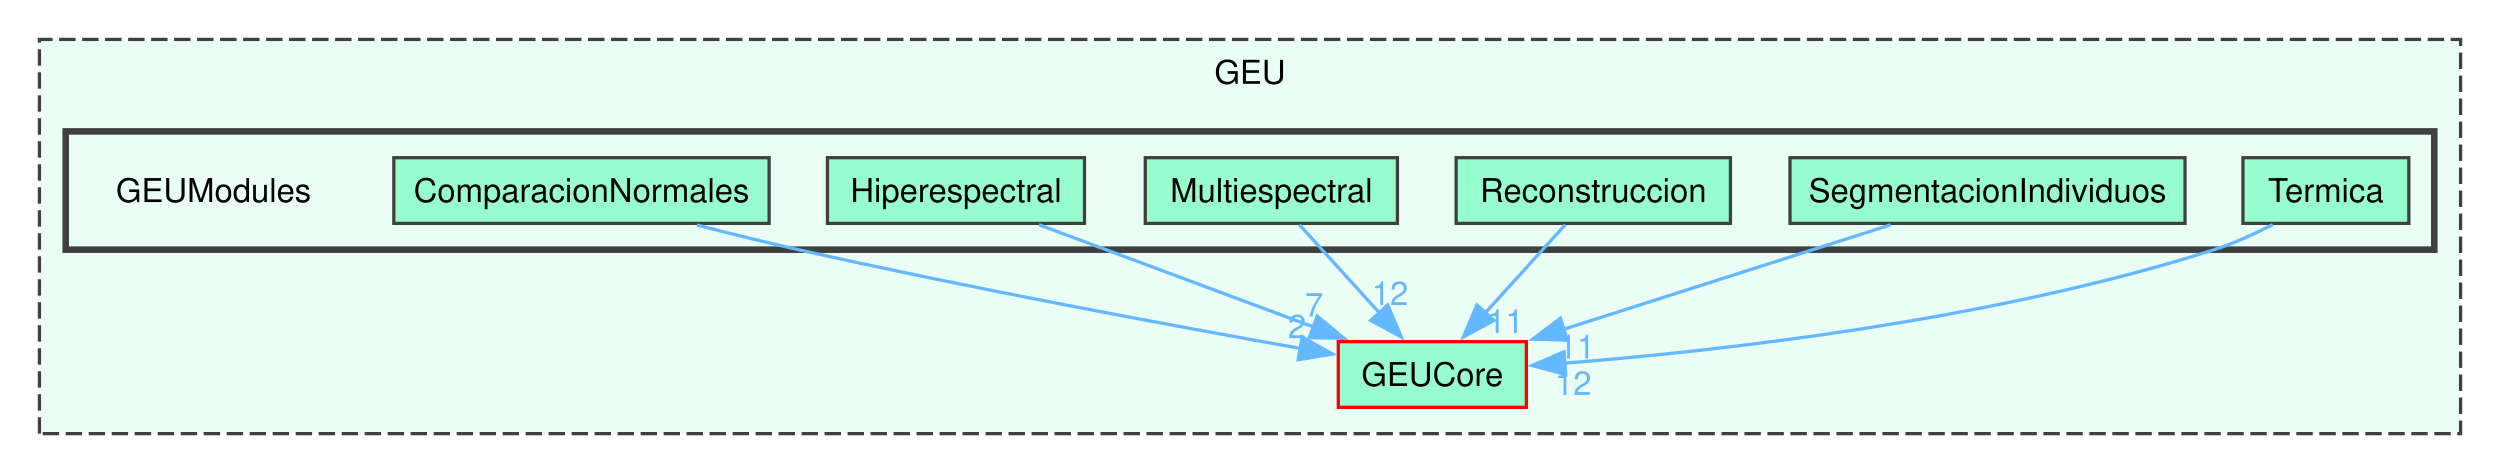
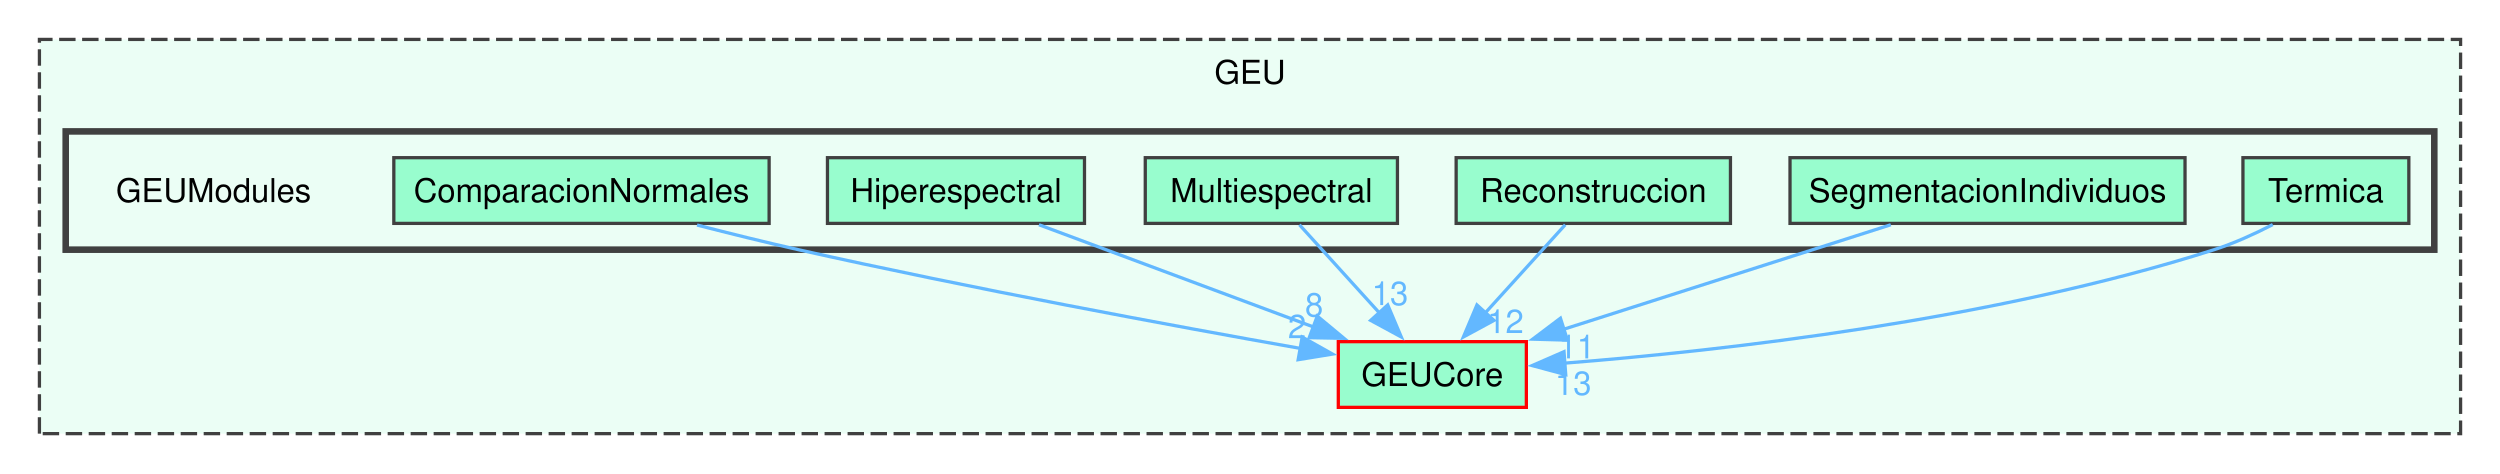
<svg xmlns="http://www.w3.org/2000/svg" xmlns:xlink="http://www.w3.org/1999/xlink" width="761pt" height="144pt" viewBox="0.00 0.00 761.00 144.00">
  <g id="graph0" class="graph" transform="scale(1 1) rotate(0) translate(4 140)">
    <g id="clust1" class="cluster">
      <g id="a_clust1">
        <a xlink:href="dir_a85d0d78e2eb84ff9365cb4c4d12fb89.html" target="_top" xlink:title="GEU">
          <polygon fill="#ebfef5" stroke="#404040" stroke-dasharray="5,2" points="8,-8 8,-128 745,-128 745,-8 8,-8" />
          <text text-anchor="middle" x="376.5" y="-114.5" font-family="Helvetica,sans-Serif" font-size="10.00">GEU</text>
        </a>
      </g>
    </g>
    <g id="clust2" class="cluster">
      <g id="a_clust2">
        <a xlink:href="dir_70e1bd6aad29eaa9efcef7cf630be9eb.html" target="_top">
          <polygon fill="#ebfef5" stroke="#404040" stroke-width="2" points="16,-64 16,-100 737,-100 737,-64 16,-64" />
        </a>
      </g>
    </g>
    <g id="node1" class="node">
      <g id="a_node1">
        <a xlink:href="dir_27e7292ccf631aad9354b9464cb90a84.html" target="_top" xlink:title="GEUCore">
          <polygon fill="#98fdce" stroke="red" points="460.62,-36 403.38,-36 403.38,-16 460.62,-16 460.62,-36" />
          <text text-anchor="middle" x="432" y="-22.5" font-family="Helvetica,sans-Serif" font-size="10.00">GEUCore</text>
        </a>
      </g>
    </g>
    <g id="node2" class="node">
      <text text-anchor="middle" x="61" y="-78.5" font-family="Helvetica,sans-Serif" font-size="10.00">GEUModules</text>
    </g>
    <g id="node3" class="node">
      <g id="a_node3">
        <a xlink:href="dir_0129ba3f32007c239cd60995d242a57e.html" target="_top" xlink:title="ComparacionNormales">
          <polygon fill="#98fdce" stroke="#404040" points="230.12,-92 115.88,-92 115.88,-72 230.12,-72 230.12,-92" />
          <text text-anchor="middle" x="173" y="-78.5" font-family="Helvetica,sans-Serif" font-size="10.00">ComparacionNormales</text>
        </a>
      </g>
    </g>
    <g id="edge1" class="edge">
      <g id="a_edge1">
        <a xlink:href="dir_000002_000013.html" target="_top">
          <path fill="none" stroke="#63b8ff" d="M208.18,-71.5C218.12,-68.94 228.96,-66.25 239,-64 291.61,-52.19 352.81,-40.87 391.95,-33.92" />
          <polygon fill="#63b8ff" stroke="#63b8ff" points="392.38,-37.4 401.62,-32.22 391.16,-30.51 392.38,-37.4" />
        </a>
      </g>
      <g id="a_edge1-headlabel">
        <a xlink:href="dir_000002_000013.html" target="_top" xlink:title="2">
          <text text-anchor="middle" x="390.82" y="-37.06" font-family="Helvetica,sans-Serif" font-size="10.00" fill="#63b8ff">2</text>
        </a>
      </g>
    </g>
    <g id="node4" class="node">
      <g id="a_node4">
        <a xlink:href="dir_86b37628ca0b061e7a196be0ad48b8b4.html" target="_top" xlink:title="Hiperespectral">
          <polygon fill="#98fdce" stroke="#404040" points="326.12,-92 247.88,-92 247.88,-72 326.12,-72 326.12,-92" />
          <text text-anchor="middle" x="287" y="-78.5" font-family="Helvetica,sans-Serif" font-size="10.00">Hiperespectral</text>
        </a>
      </g>
    </g>
    <g id="edge2" class="edge">
      <g id="a_edge2">
        <a xlink:href="dir_000016_000013.html" target="_top">
          <path fill="none" stroke="#63b8ff" d="M312.26,-71.59C335.4,-62.97 369.92,-50.12 395.96,-40.42" />
          <polygon fill="#63b8ff" stroke="#63b8ff" points="396.98,-43.78 405.13,-37.01 394.53,-37.22 396.98,-43.78" />
        </a>
      </g>
      <g id="a_edge2-headlabel">
-         <a xlink:href="dir_000016_000013.html" target="_top" xlink:title="7">
-           <text text-anchor="middle" x="396.02" y="-43.66" font-family="Helvetica,sans-Serif" font-size="10.00" fill="#63b8ff">7</text>
+         <a xlink:href="dir_000016_000013.html" target="_top" xlink:title="8">
+           <text text-anchor="middle" x="396.02" y="-43.66" font-family="Helvetica,sans-Serif" font-size="10.00" fill="#63b8ff">8</text>
        </a>
      </g>
    </g>
    <g id="node5" class="node">
      <g id="a_node5">
        <a xlink:href="dir_604952758cc987df994525f86194e033.html" target="_top" xlink:title="Multiespectral">
          <polygon fill="#98fdce" stroke="#404040" points="421.38,-92 344.62,-92 344.62,-72 421.38,-72 421.38,-92" />
          <text text-anchor="middle" x="383" y="-78.5" font-family="Helvetica,sans-Serif" font-size="10.00">Multiespectral</text>
        </a>
      </g>
    </g>
    <g id="edge3" class="edge">
      <g id="a_edge3">
        <a xlink:href="dir_000022_000013.html" target="_top">
          <path fill="none" stroke="#63b8ff" d="M391.54,-71.59C398.28,-64.16 407.89,-53.58 416.04,-44.58" />
          <polygon fill="#63b8ff" stroke="#63b8ff" points="418.42,-47.18 422.55,-37.42 413.23,-42.47 418.42,-47.18" />
        </a>
      </g>
      <g id="a_edge3-headlabel">
-         <a xlink:href="dir_000022_000013.html" target="_top" xlink:title="12">
-           <text text-anchor="middle" x="419.12" y="-47.13" font-family="Helvetica,sans-Serif" font-size="10.00" fill="#63b8ff">12</text>
+         <a xlink:href="dir_000022_000013.html" target="_top" xlink:title="13">
+           <text text-anchor="middle" x="419.12" y="-47.13" font-family="Helvetica,sans-Serif" font-size="10.00" fill="#63b8ff">13</text>
        </a>
      </g>
    </g>
    <g id="node6" class="node">
      <g id="a_node6">
        <a xlink:href="dir_ab3852577ff19ca34a462b36a64867c4.html" target="_top" xlink:title="Reconstruccion">
          <polygon fill="#98fdce" stroke="#404040" points="522.75,-92 439.25,-92 439.25,-72 522.75,-72 522.75,-92" />
          <text text-anchor="middle" x="481" y="-78.5" font-family="Helvetica,sans-Serif" font-size="10.00">Reconstruccion</text>
        </a>
      </g>
    </g>
    <g id="edge4" class="edge">
      <g id="a_edge4">
        <a xlink:href="dir_000026_000013.html" target="_top">
          <path fill="none" stroke="#63b8ff" d="M472.46,-71.59C465.72,-64.16 456.11,-53.58 447.96,-44.58" />
          <polygon fill="#63b8ff" stroke="#63b8ff" points="450.77,-42.47 441.45,-37.42 445.58,-47.18 450.77,-42.47" />
        </a>
      </g>
      <g id="a_edge4-headlabel">
-         <a xlink:href="dir_000026_000013.html" target="_top" xlink:title="11">
-           <text text-anchor="middle" x="454.27" y="-38.61" font-family="Helvetica,sans-Serif" font-size="10.00" fill="#63b8ff">11</text>
+         <a xlink:href="dir_000026_000013.html" target="_top" xlink:title="12">
+           <text text-anchor="middle" x="454.27" y="-38.61" font-family="Helvetica,sans-Serif" font-size="10.00" fill="#63b8ff">12</text>
        </a>
      </g>
    </g>
    <g id="node7" class="node">
      <g id="a_node7">
        <a xlink:href="dir_f7c8e4a992185da6f82f0cffbd04253f.html" target="_top" xlink:title="SegmentacionIndividuos">
          <polygon fill="#98fdce" stroke="#404040" points="661.12,-92 540.88,-92 540.88,-72 661.12,-72 661.12,-92" />
          <text text-anchor="middle" x="601" y="-78.5" font-family="Helvetica,sans-Serif" font-size="10.00">SegmentacionIndividuos</text>
        </a>
      </g>
    </g>
    <g id="edge5" class="edge">
      <g id="a_edge5">
        <a xlink:href="dir_000027_000013.html" target="_top">
          <path fill="none" stroke="#63b8ff" d="M571.56,-71.59C543.94,-62.77 502.4,-49.5 471.82,-39.72" />
          <polygon fill="#63b8ff" stroke="#63b8ff" points="473.13,-36.47 462.54,-36.76 471,-43.14 473.13,-36.47" />
        </a>
      </g>
      <g id="a_edge5-headlabel">
        <a xlink:href="dir_000027_000013.html" target="_top" xlink:title="11">
          <text text-anchor="middle" x="475.98" y="-30.9" font-family="Helvetica,sans-Serif" font-size="10.00" fill="#63b8ff">11</text>
        </a>
      </g>
    </g>
    <g id="node8" class="node">
      <g id="a_node8">
        <a xlink:href="dir_14095f3e1ac0f6cfee6b66e3def2c142.html" target="_top" xlink:title="Termica">
          <polygon fill="#98fdce" stroke="#404040" points="729.25,-92 678.75,-92 678.75,-72 729.25,-72 729.25,-92" />
          <text text-anchor="middle" x="704" y="-78.5" font-family="Helvetica,sans-Serif" font-size="10.00">Termica</text>
        </a>
      </g>
    </g>
    <g id="edge6" class="edge">
      <g id="a_edge6">
        <a xlink:href="dir_000037_000013.html" target="_top">
          <path fill="none" stroke="#63b8ff" d="M687.83,-71.64C682.33,-68.8 676.04,-65.93 670,-64 602.61,-42.49 520.36,-33.25 472.31,-29.46" />
          <polygon fill="#63b8ff" stroke="#63b8ff" points="472.61,-25.97 462.37,-28.72 472.09,-32.95 472.61,-25.97" />
        </a>
      </g>
      <g id="a_edge6-headlabel">
-         <a xlink:href="dir_000037_000013.html" target="_top" xlink:title="12">
-           <text text-anchor="middle" x="474.89" y="-19.79" font-family="Helvetica,sans-Serif" font-size="10.00" fill="#63b8ff">12</text>
+         <a xlink:href="dir_000037_000013.html" target="_top" xlink:title="13">
+           <text text-anchor="middle" x="474.89" y="-19.79" font-family="Helvetica,sans-Serif" font-size="10.00" fill="#63b8ff">13</text>
        </a>
      </g>
    </g>
  </g>
</svg>
